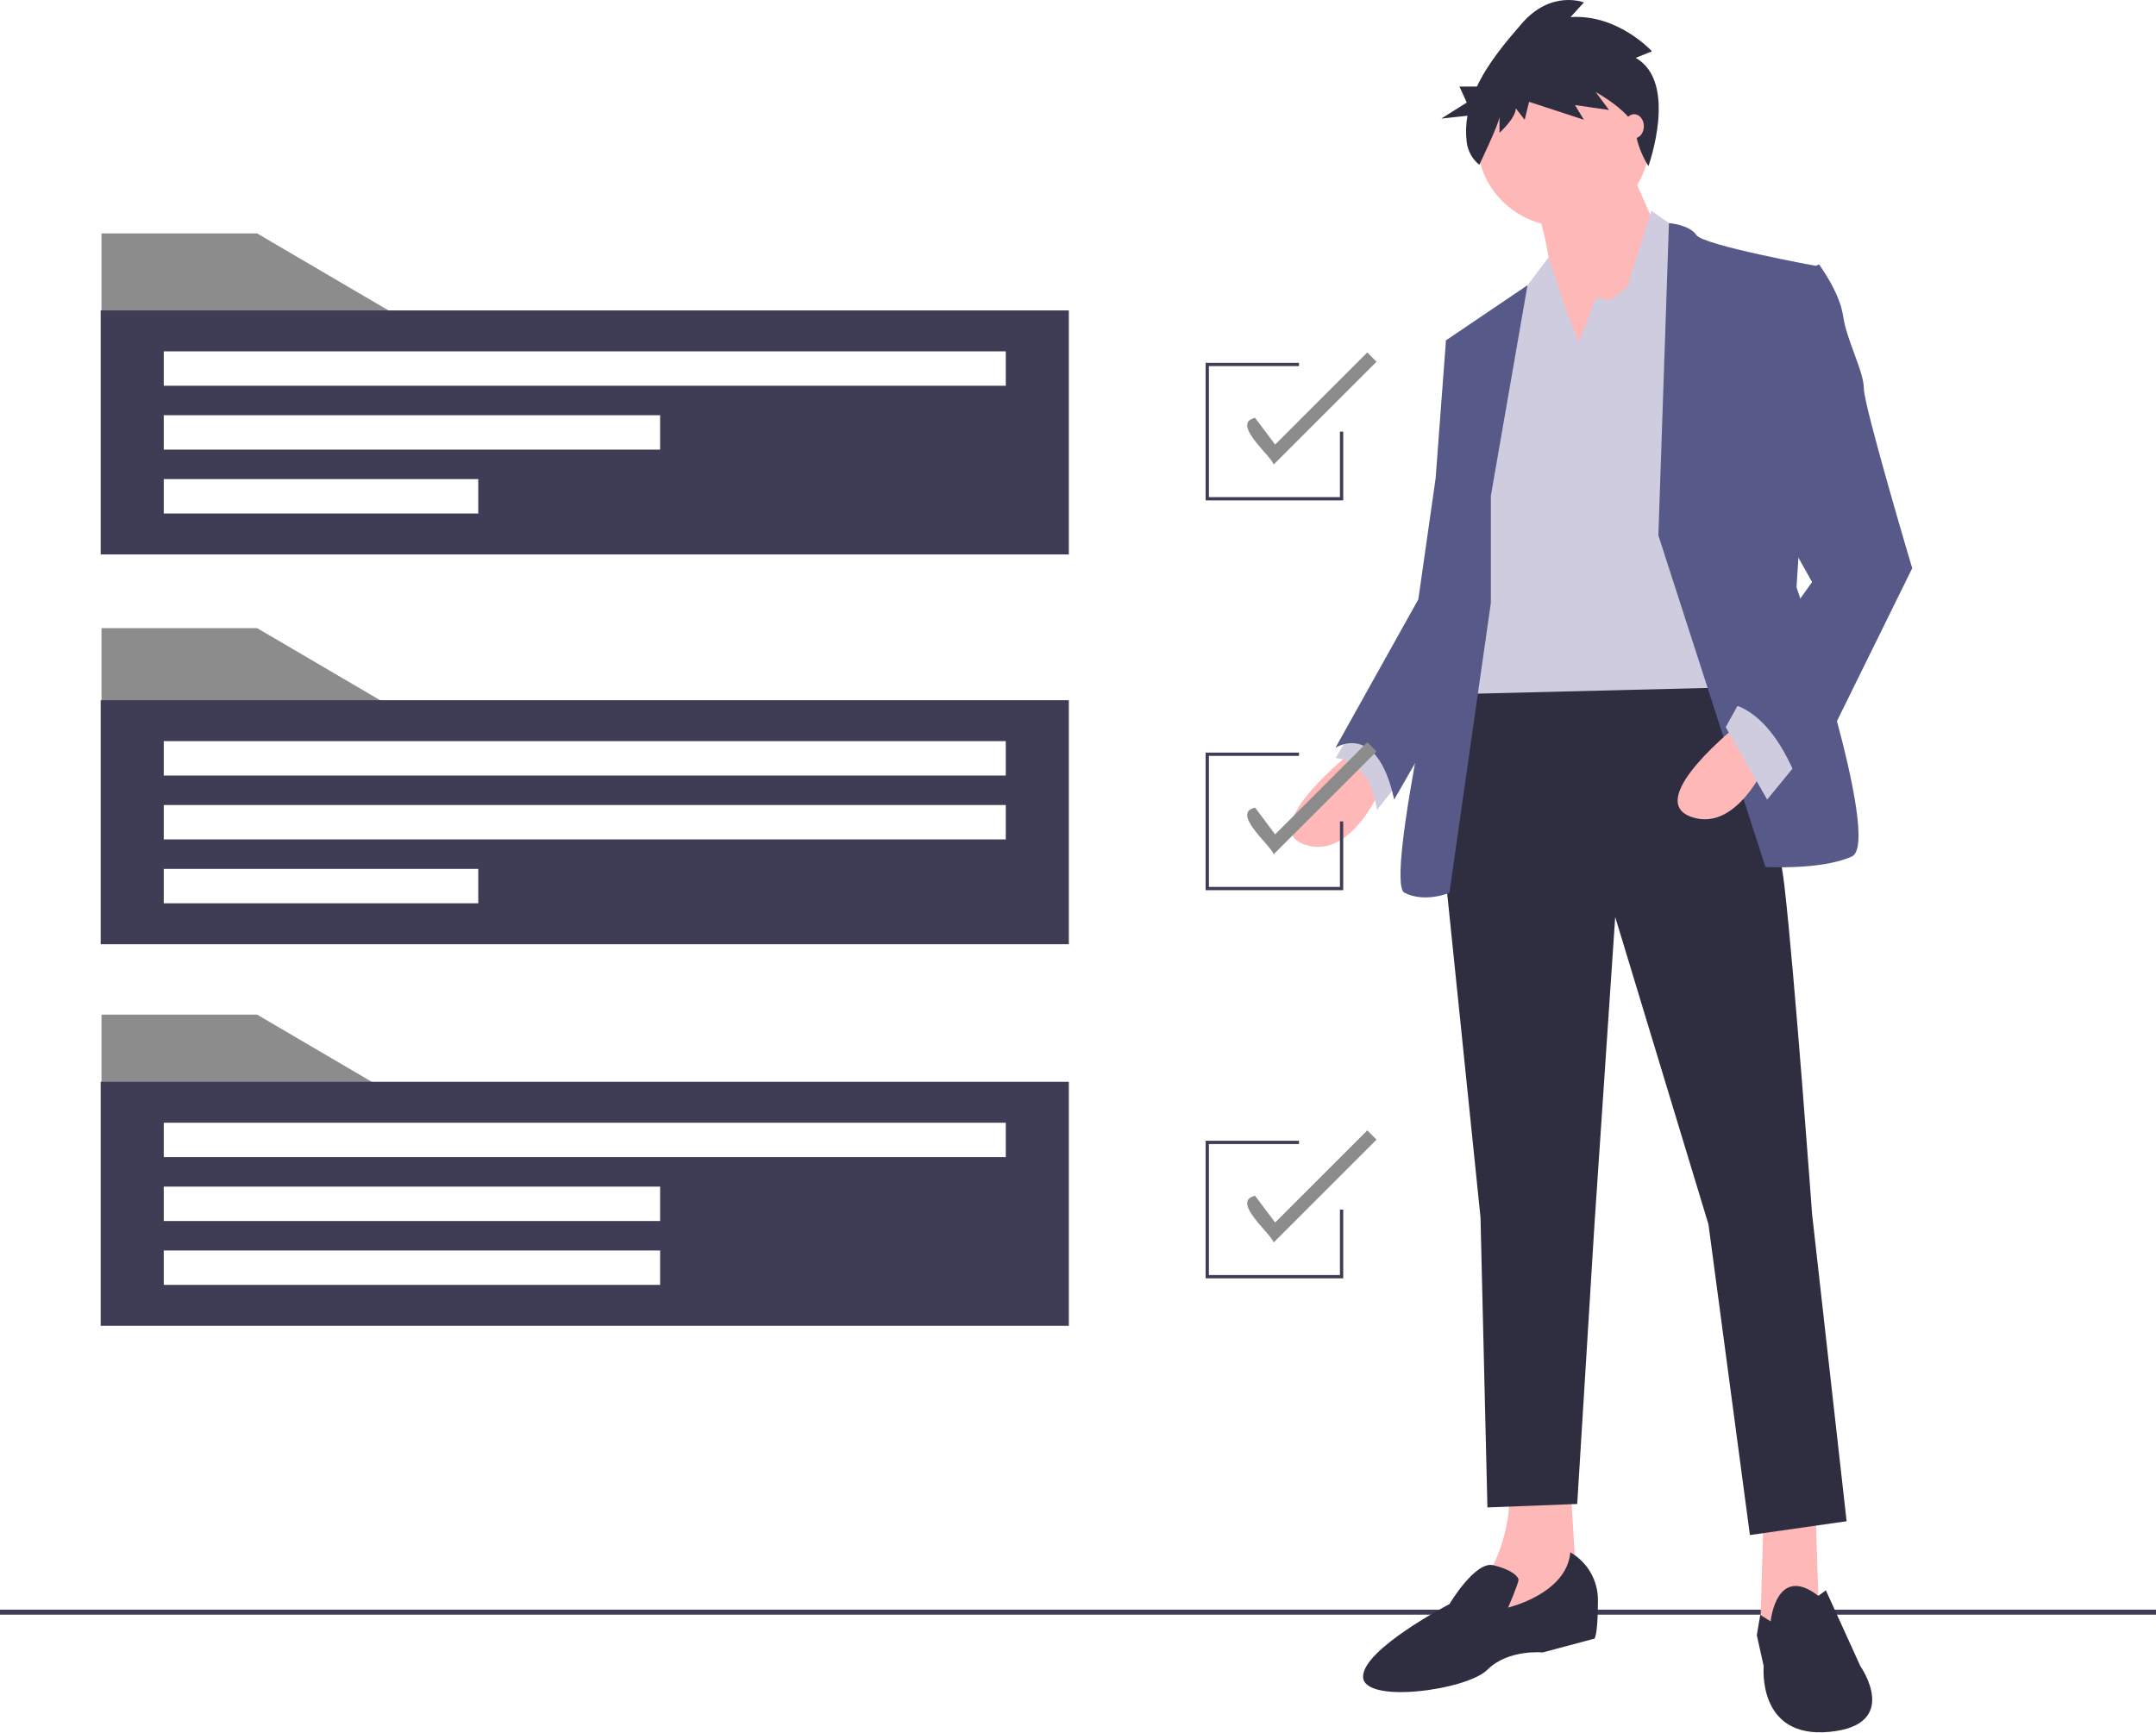
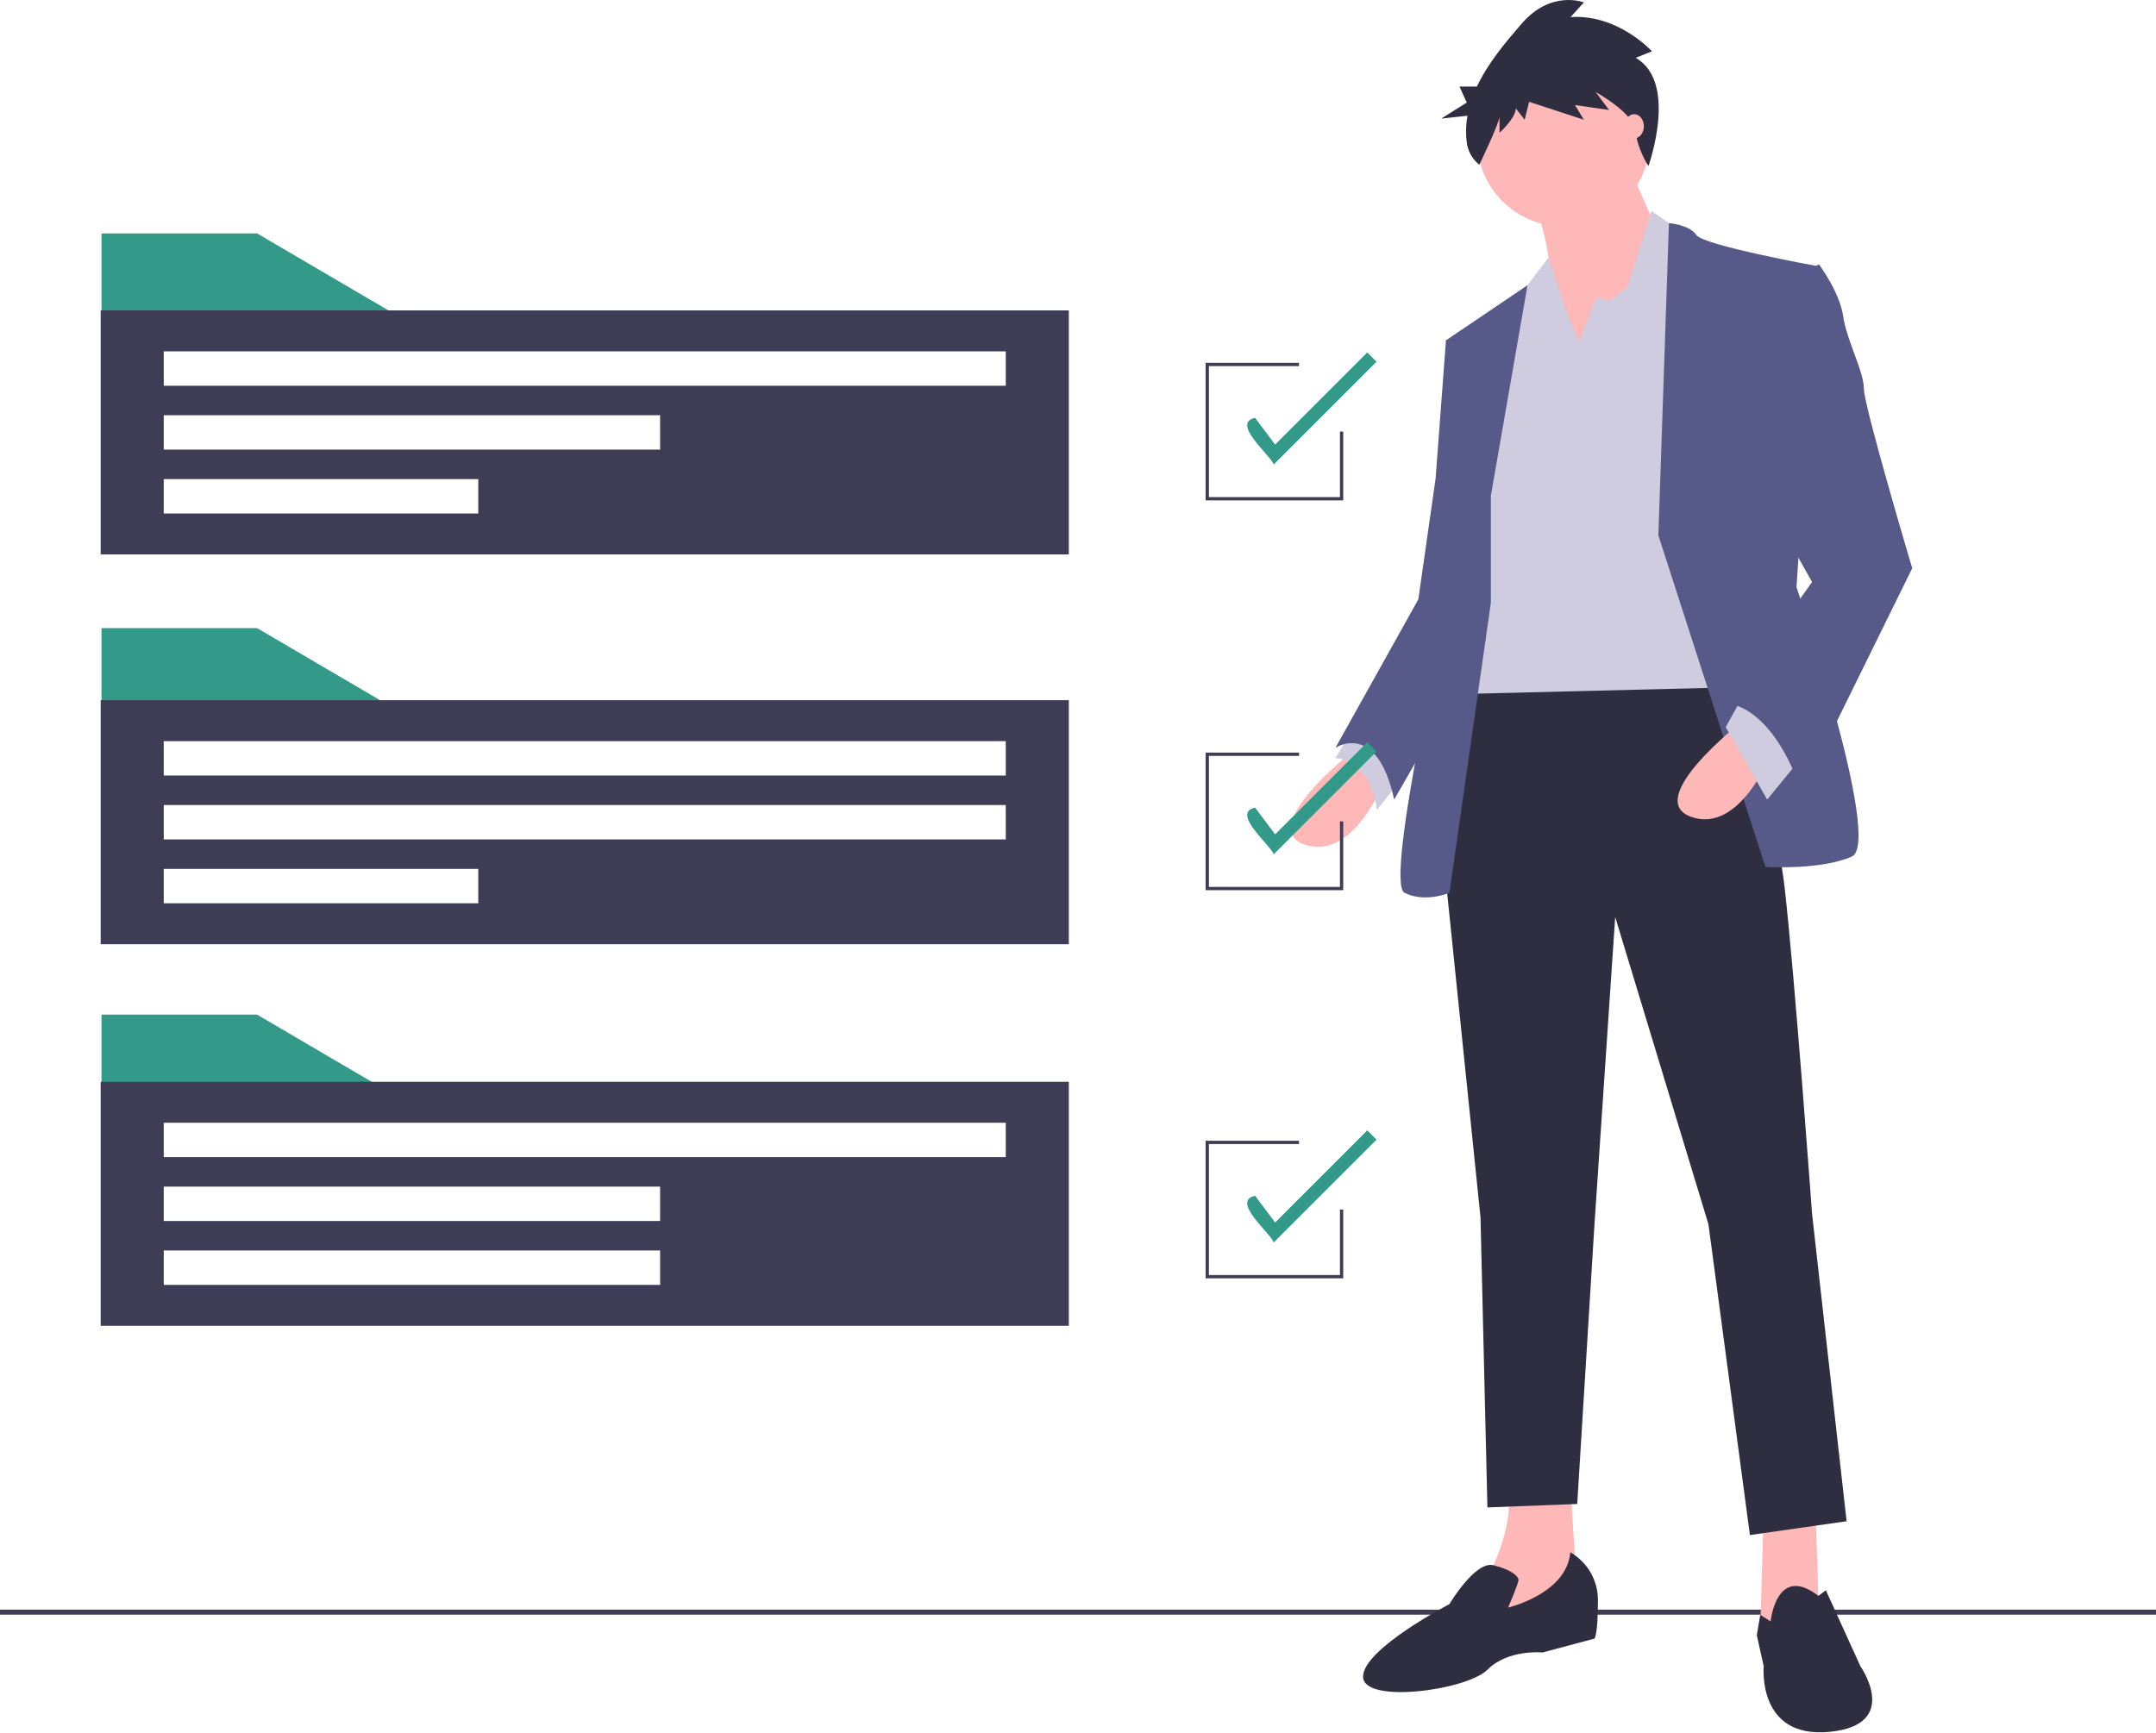
<svg xmlns="http://www.w3.org/2000/svg" id="b3347a10-18dd-4c71-91c3-38a98340ba03" data-name="Layer 1" width="963.51" height="774.364" viewBox="0 0 963.51 774.364">
  <rect y="719.526" width="963.51" height="2.241" fill="#3f3d56" />
  <path d="M722.77,398.628s-43.217,33.956-21.609,41.674,35.5-27.783,35.5-27.783Z" transform="translate(-118.2452 -62.8178)" fill="#ffb8b8" />
  <path d="M724.313,386.28l-9.261,15.435s15.435,0,18.522,23.152l12.348-15.435Z" transform="translate(-118.2452 -62.8178)" fill="#cfcce0" />
  <polygon points="811.35 675.375 812.894 721.679 794.372 732.483 786.655 727.853 788.198 675.375 811.35 675.375" fill="#ffb8b8" />
  <path d="M820.009,725.845l3.087,49.391-43.217,18.522,3.087-26.239s12.348-20.065,9.261-41.674Z" transform="translate(-118.2452 -62.8178)" fill="#ffb8b8" />
  <path d="M886.378,353.868s24.696,64.826,29.326,104.956,12.348,146.63,12.348,146.63L943.487,742.823l-43.217,6.174L881.748,610.084,840.074,472.715l-9.261,137.369-7.717,125.021-40.13,1.543-3.087-129.652L762.9,441.846l9.261-78.717Z" transform="translate(-118.2452 -62.8178)" fill="#2f2e41" />
  <path d="M909.53,787.584s2.532-25.923,21.331-11.418l3.365-2.473,15.435,33.956s18.522,26.239-13.891,29.326-29.326-29.326-29.326-29.326l-3.087-13.891,1.543-9.097Z" transform="translate(-118.2452 -62.8178)" fill="#2f2e41" />
  <path d="M820.009,756.714a24.521,24.521,0,0,1,12.348,21.609c0,15.435-1.543,16.978-1.543,16.978L807.661,801.475s-15.435-1.543-24.696,7.717-55.565,15.435-55.565,3.087,38.587-32.413,38.587-32.413,11.459-19.352,19.621-17.393,11.249,5.046,11.249,6.589-4.63,12.348-4.63,12.348S818.465,775.236,820.009,756.714Z" transform="translate(-118.2452 -62.8178)" fill="#2f2e41" />
  <circle cx="698.677" cy="62.616" r="38.587" fill="#ffb8b8" />
  <path d="M845.476,135.466l16.978,38.587-46.304,66.369s-3.087-72.543-12.348-84.891S845.476,135.466,845.476,135.466Z" transform="translate(-118.2452 -62.8178)" fill="#ffb8b8" />
  <polygon points="705.622 152.909 713.34 132.844 719.513 134.387 727.231 128.213 738.035 94.257 753.47 105.061 773.535 307.256 648.514 310.343 665.492 169.887 680.927 129.757 692.068 115.028 699.448 137.474 705.622 152.909" fill="#cfcce0" />
  <path d="M859.367,302.161l4.723-139.62s9.168.707,12.255,5.337,54.022,13.891,54.022,13.891l-9.261,143.543s38.587,114.217,24.696,120.391-38.587,4.63-38.587,4.63Z" transform="translate(-118.2452 -62.8178)" fill="#575a89" />
  <path d="M784.509,284.411l16.374-94.098-36.439,24.642,9.261,67.913-7.717,46.304S736.661,457.28,745.922,461.911s20.065,0,20.065,0l18.522-129.652Z" transform="translate(-118.2452 -62.8178)" fill="#575a89" />
  <path d="M775.248,211.868l-10.804,3.087-4.63,61.739-7.717,54.022L715.053,397.085s18.522-12.348,26.239,23.152l40.796-71.026Z" transform="translate(-118.2452 -62.8178)" fill="#575a89" />
  <path d="M895.639,386.28s-43.217,33.956-21.609,41.674,35.5-27.783,35.5-27.783Z" transform="translate(-118.2452 -62.8178)" fill="#ffb8b8" />
  <polygon points="803.633 340.441 789.742 357.419 771.22 325.006 778.937 311.115 803.633 340.441" fill="#cfcce0" />
  <path d="M918.791,187.172l12.348-6.174s9.261,12.348,10.804,23.152,9.261,24.696,9.261,32.413,21.609,80.261,21.609,80.261L923.422,417.15s-10.804-37.043-33.956-40.13L928.052,322.998,906.443,284.411Z" transform="translate(-118.2452 -62.8178)" fill="#575a89" />
  <path d="M849.225,88.668l7.276-2.913S841.287,69.005,820.119,70.462l5.954-6.554s-14.553-5.826-27.783,9.467c-6.955,8.039-15.001,17.489-20.018,28.135h-7.793l3.252,7.161L762.349,115.832l11.684-1.286a40.018,40.018,0,0,0-.317,11.878,15.369,15.369,0,0,0,5.628,10.054h0s9.024-18.679,9.024-21.592v7.283s7.276-6.554,7.276-10.924l3.969,5.098,1.984-8.011,24.475,8.011-3.969-6.554,15.214,2.185-5.954-8.011s17.199,9.467,17.86,17.478c.661,8.011,5.696,15.602,5.696,15.602S868.408,99.592,849.225,88.668Z" transform="translate(-118.2452 -62.8178)" fill="#2f2e41" />
  <ellipse cx="730.318" cy="56.442" rx="4.322" ry="5.402" fill="#ffb8b8" />
-   <polygon points="178.601 318.118 45.361 318.118 45.361 280.782 114.91 280.782 178.601 318.118" fill="#8c8c8c" />
+   <polygon points="178.601 318.118 45.361 318.118 45.361 280.782 114.91 280.782 178.601 318.118" fill="#339989" />
  <path d="M163.24,375.811V484.893H595.905V375.811ZM331.987,466.591H191.426V451.217H331.987ZM567.72,438.039h-376.294V422.665h376.294Zm0-28.551h-376.294V394.114h376.294Z" transform="translate(-118.2452 -62.8178)" fill="#3f3d56" />
-   <polygon points="178.601 141.685 45.361 141.685 45.361 104.348 114.91 104.348 178.601 141.685" fill="#8c8c8c" />
+   <polygon points="178.601 141.685 45.361 141.685 45.361 104.348 114.91 104.348 178.601 141.685" fill="#339989" />
  <path d="M163.24,201.574V310.655H595.905V201.574ZM331.987,292.353H191.426V276.979H331.987Zm81.262-28.551H191.426V248.428H413.249Zm154.471-28.551h-376.294V219.876h376.294Z" transform="translate(-118.2452 -62.8178)" fill="#3f3d56" />
-   <polygon points="178.601 490.891 45.361 490.891 45.361 453.555 114.91 453.555 178.601 490.891" fill="#8c8c8c" />
+   <polygon points="178.601 490.891 45.361 490.891 45.361 453.555 114.91 453.555 178.601 490.891" fill="#339989" />
  <path d="M163.24,546.388V655.47H595.905V546.388Zm250.009,90.779H191.426V621.793H413.249Zm0-28.551H191.426V593.242H413.249Zm154.471-28.551h-376.294V564.69h376.294Z" transform="translate(-118.2452 -62.8178)" fill="#3f3d56" />
  <polygon points="600.285 223.679 538.789 223.679 538.789 162.183 580.519 162.183 580.519 163.647 540.254 163.647 540.254 222.215 598.821 222.215 598.821 192.931 600.285 192.931 600.285 223.679" fill="#3f3d56" />
-   <path d="M687.466,270.456c-1.421-4.196-19.242-18.46-8.322-20.857l8.955,11.941,41.172-41.171,4.141,4.141Z" transform="translate(-118.2452 -62.8178)" fill="#8c8c8c" />
+   <path d="M687.466,270.456c-1.421-4.196-19.242-18.46-8.322-20.857l8.955,11.941,41.172-41.171,4.141,4.141Z" transform="translate(-118.2452 -62.8178)" fill="#339989" />
  <polygon points="600.285 397.916 538.789 397.916 538.789 336.42 580.519 336.42 580.519 337.885 540.254 337.885 540.254 396.452 598.821 396.452 598.821 367.168 600.285 367.168 600.285 397.916" fill="#3f3d56" />
-   <path d="M687.466,444.694c-1.421-4.196-19.242-18.46-8.322-20.857l8.955,11.941,41.172-41.171,4.141,4.141Z" transform="translate(-118.2452 -62.8178)" fill="#8c8c8c" />
+   <path d="M687.466,444.694c-1.421-4.196-19.242-18.46-8.322-20.857l8.955,11.941,41.172-41.171,4.141,4.141Z" transform="translate(-118.2452 -62.8178)" fill="#339989" />
  <polygon points="600.285 571.421 538.789 571.421 538.789 509.926 580.519 509.926 580.519 511.39 540.254 511.39 540.254 569.957 598.821 569.957 598.821 540.673 600.285 540.673 600.285 571.421" fill="#3f3d56" />
-   <path d="M687.466,618.199c-1.421-4.196-19.242-18.46-8.322-20.857l8.955,11.941,41.172-41.171,4.141,4.141Z" transform="translate(-118.2452 -62.8178)" fill="#8c8c8c" />
+   <path d="M687.466,618.199c-1.421-4.196-19.242-18.46-8.322-20.857l8.955,11.941,41.172-41.171,4.141,4.141Z" transform="translate(-118.2452 -62.8178)" fill="#339989" />
</svg>
